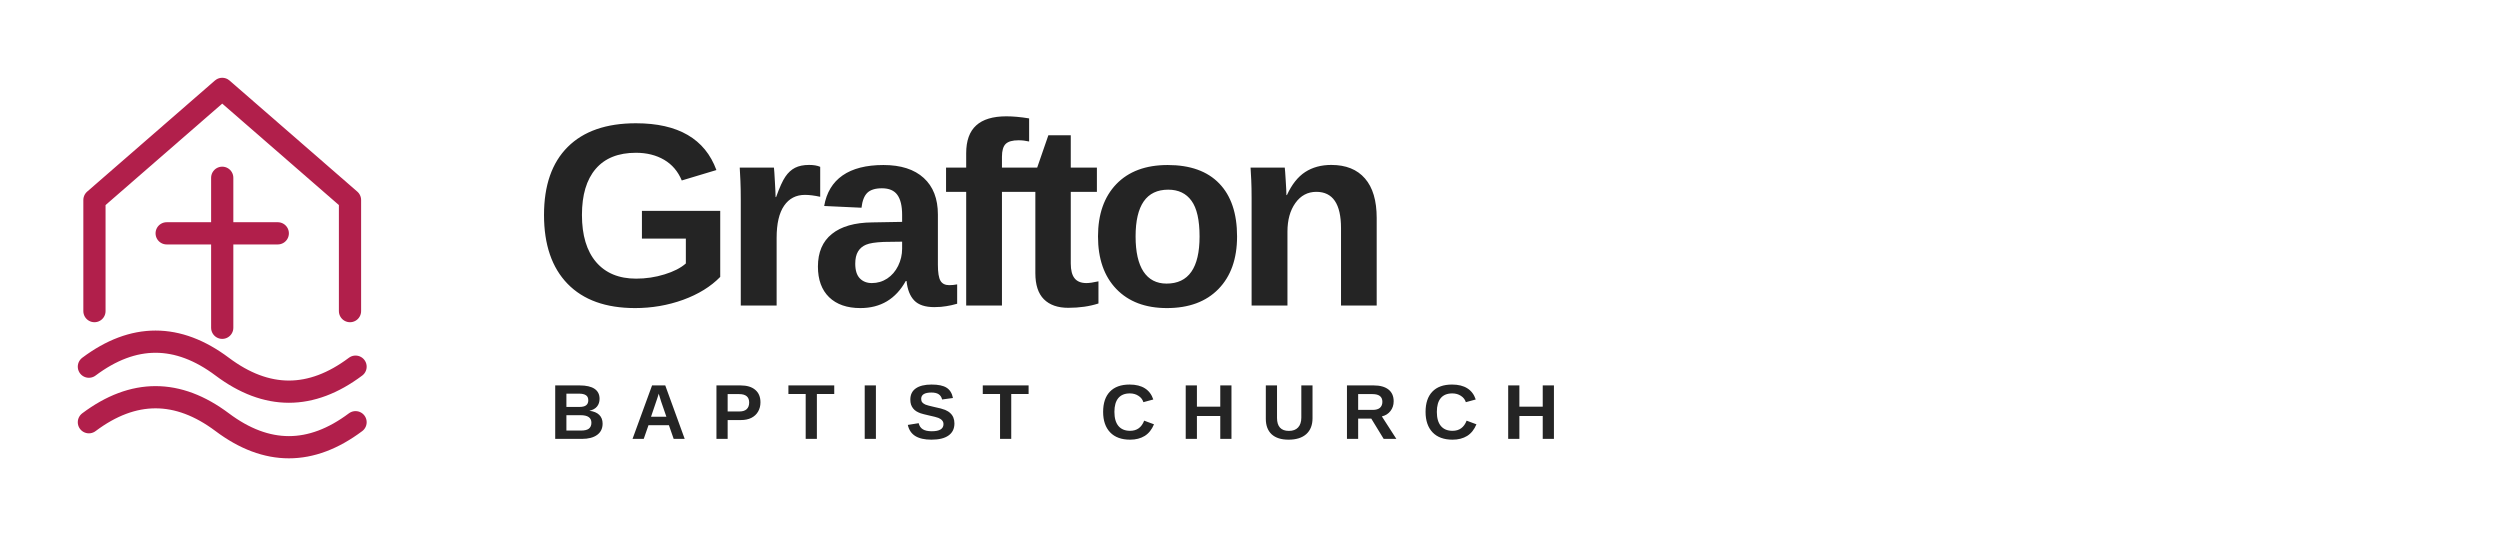
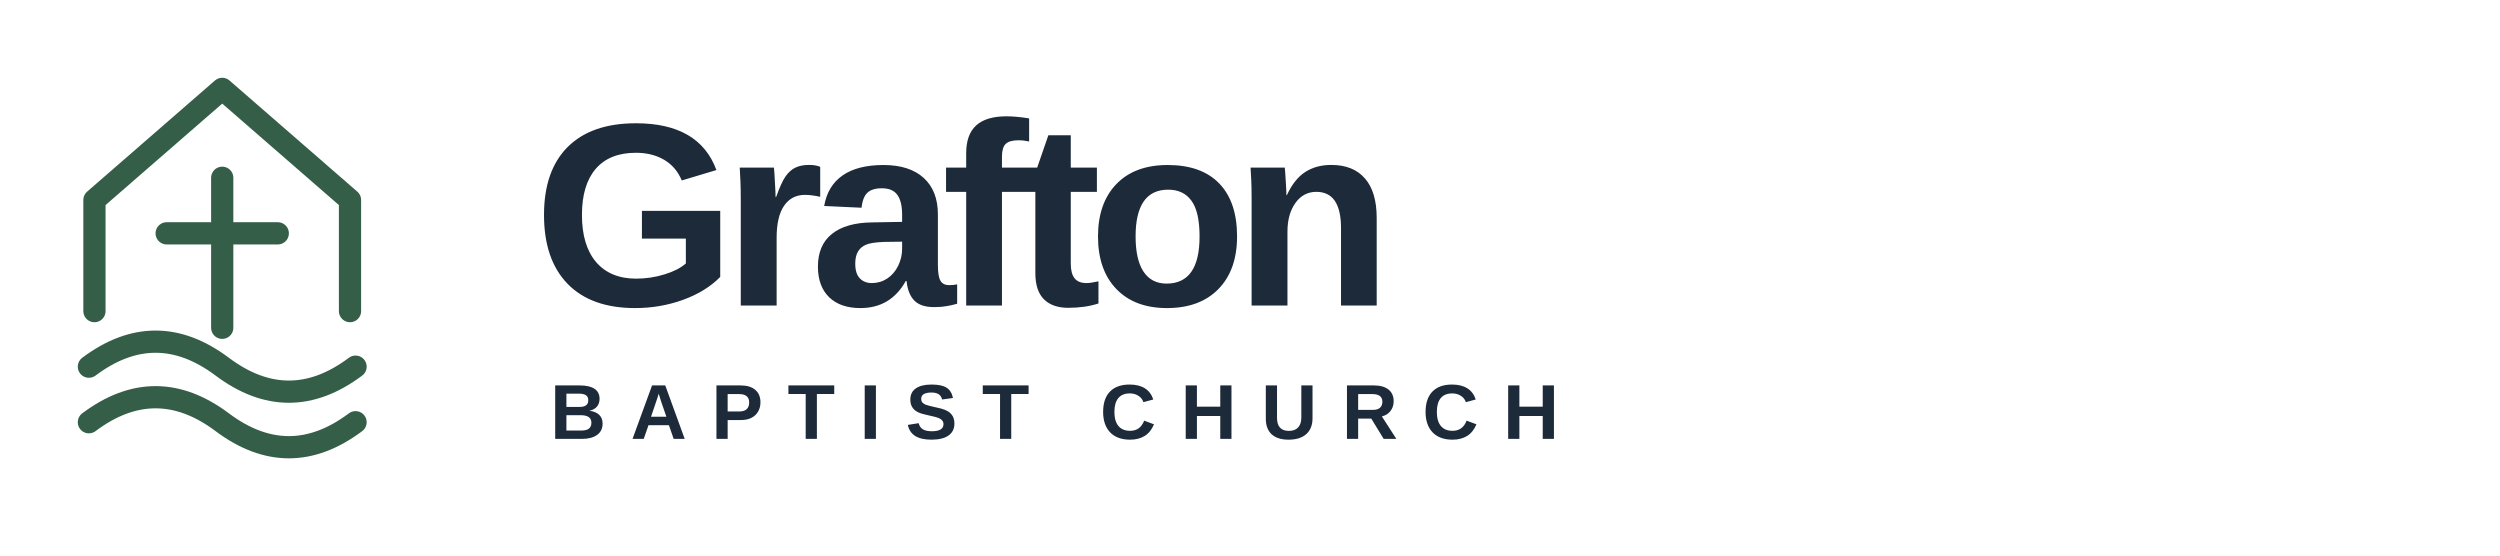
<svg xmlns="http://www.w3.org/2000/svg" viewBox="0 0 450 100" role="img" aria-label="Grafton Baptist Church">
-   <g transform="translate(8 10)" fill="none" stroke="#b11f4b" stroke-width="4" stroke-linecap="round" stroke-linejoin="round">
+   <g transform="translate(8 10)" fill="none" stroke="#355e48" stroke-width="4" stroke-linecap="round" stroke-linejoin="round">
    <path d="M9 46V26L32 6l23 20v20M32 22v27M22 32h20M8 56c8-6 16-6 24 0s16 6 24 0M8 66c8-6 16-6 24 0s16 6 24 0" />
  </g>
-   <g fill="#242424" font-family="Segoe UI,Arial,sans-serif">
+   <g fill="#1c2a3a" font-family="Segoe UI,Arial,sans-serif">
    <text x="96" y="55" font-size="47" font-weight="600" letter-spacing="-2.5">Grafton</text>
    <text x="99" y="79" font-size="14" font-weight="600" letter-spacing="4.4">BAPTIST CHURCH</text>
  </g>
</svg>
